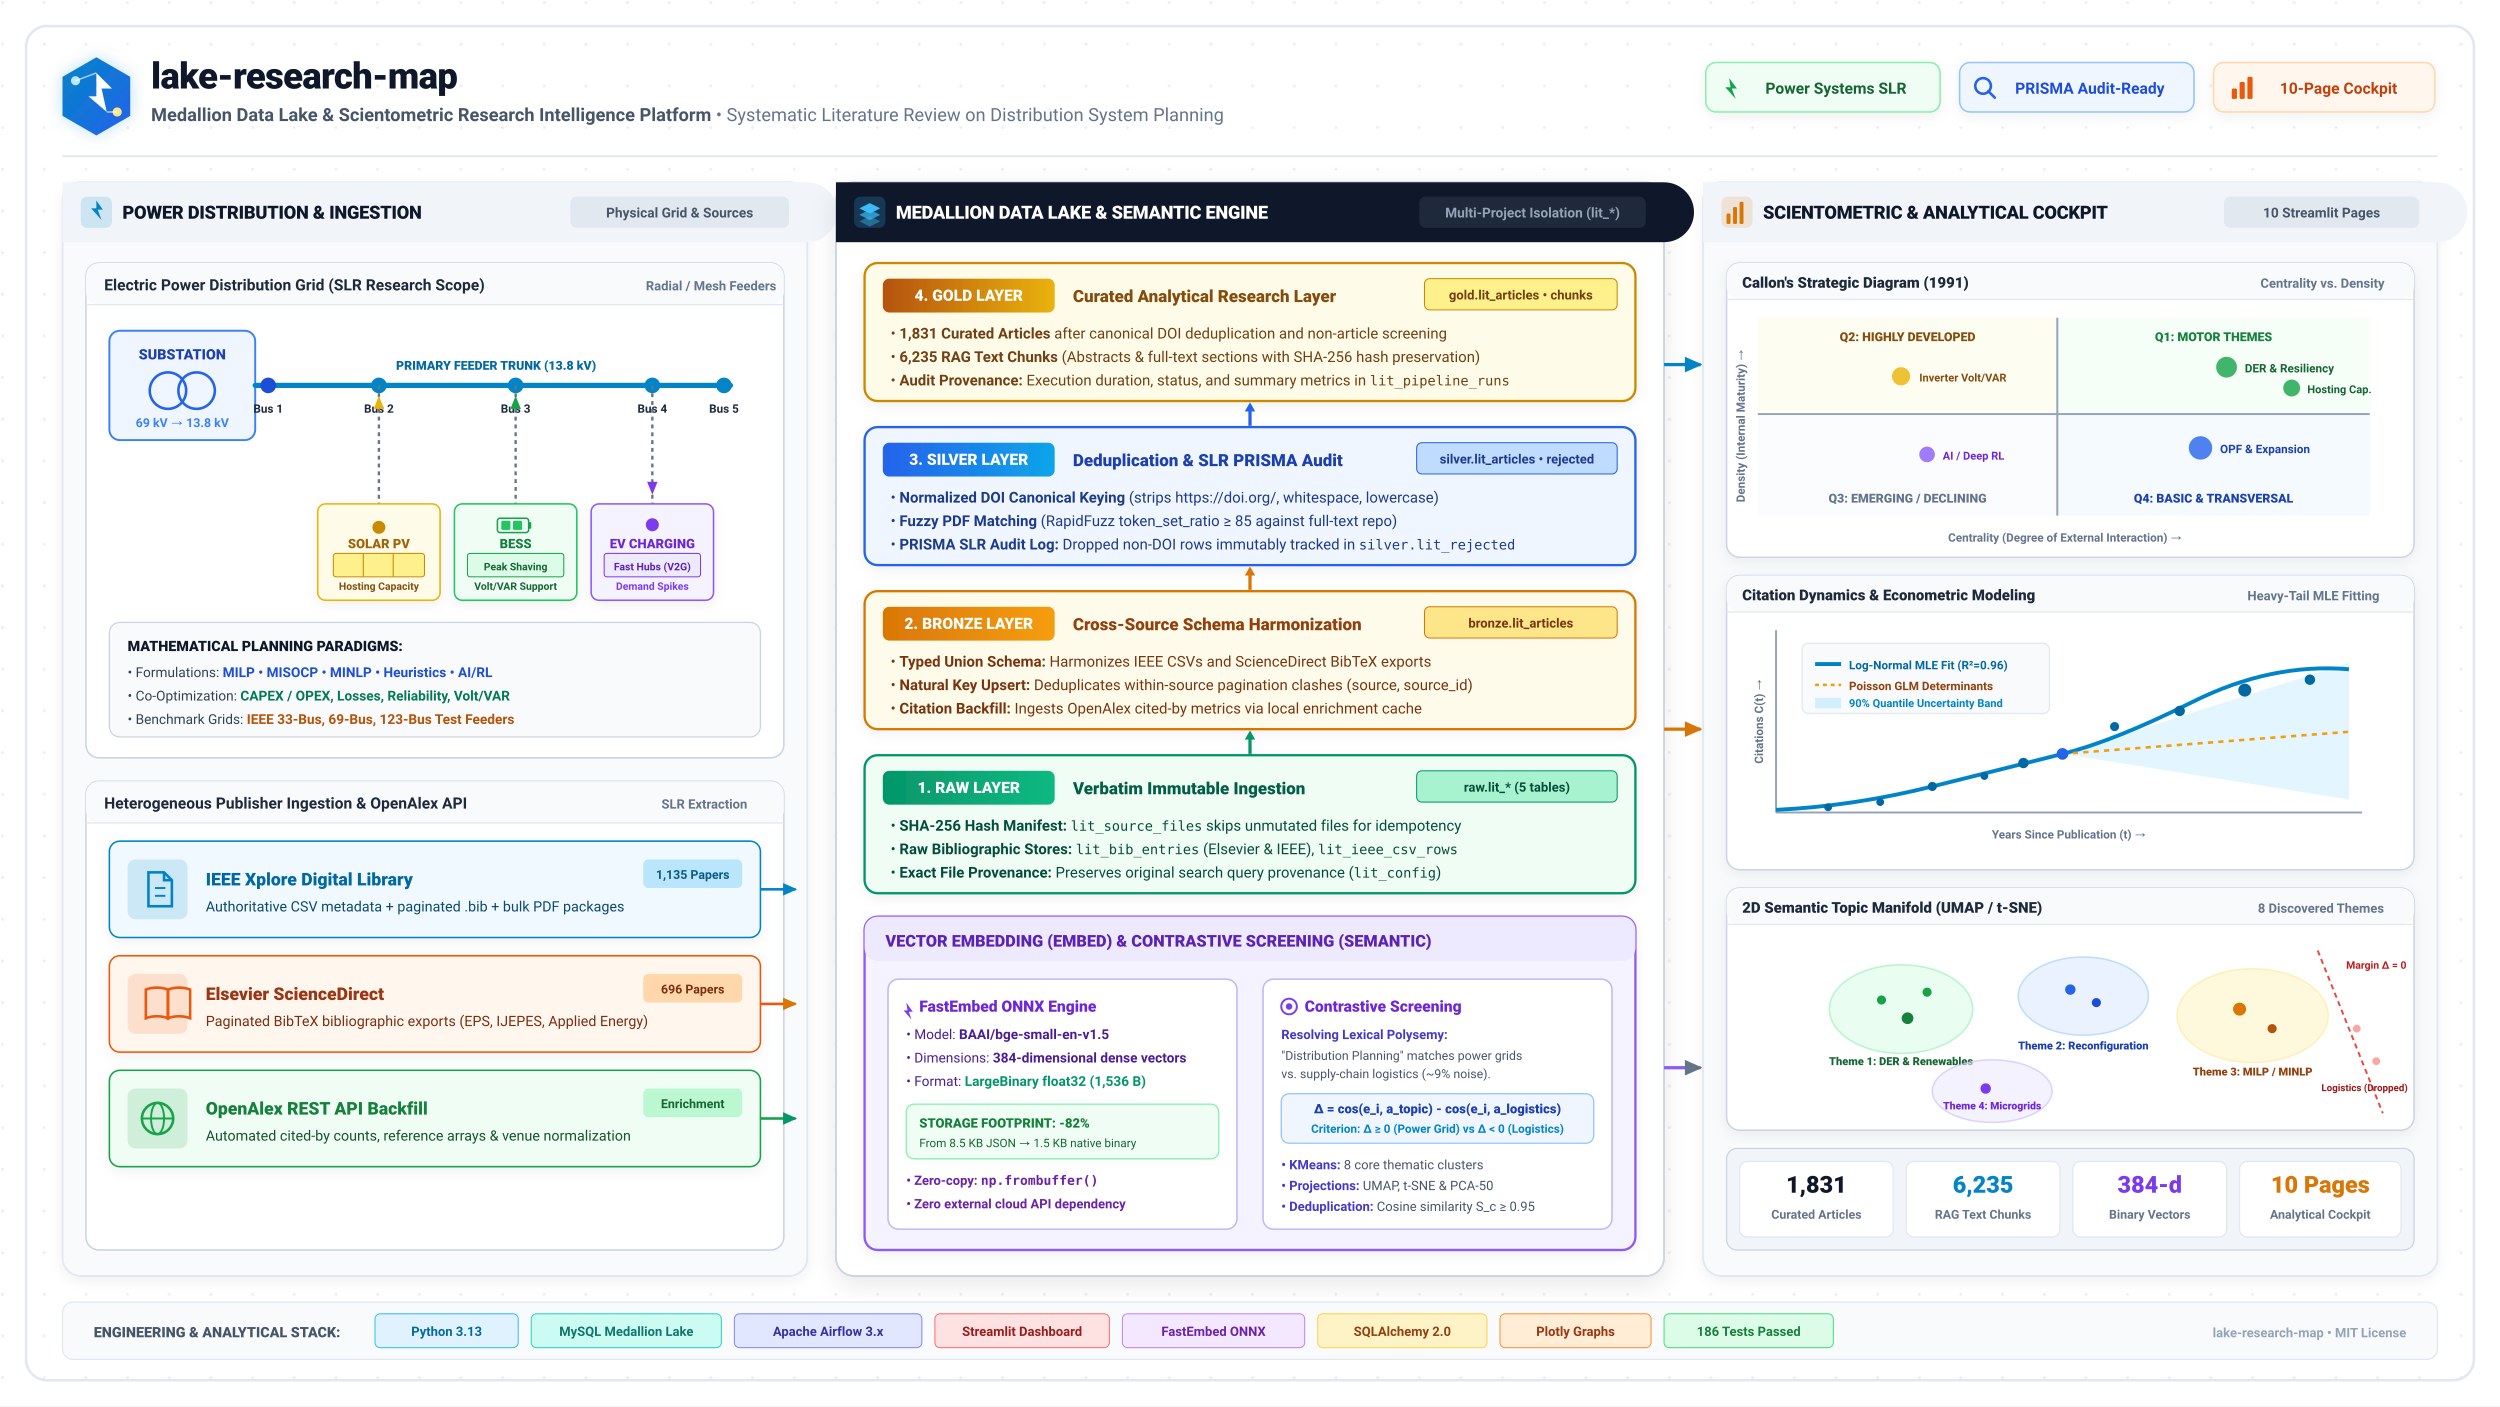
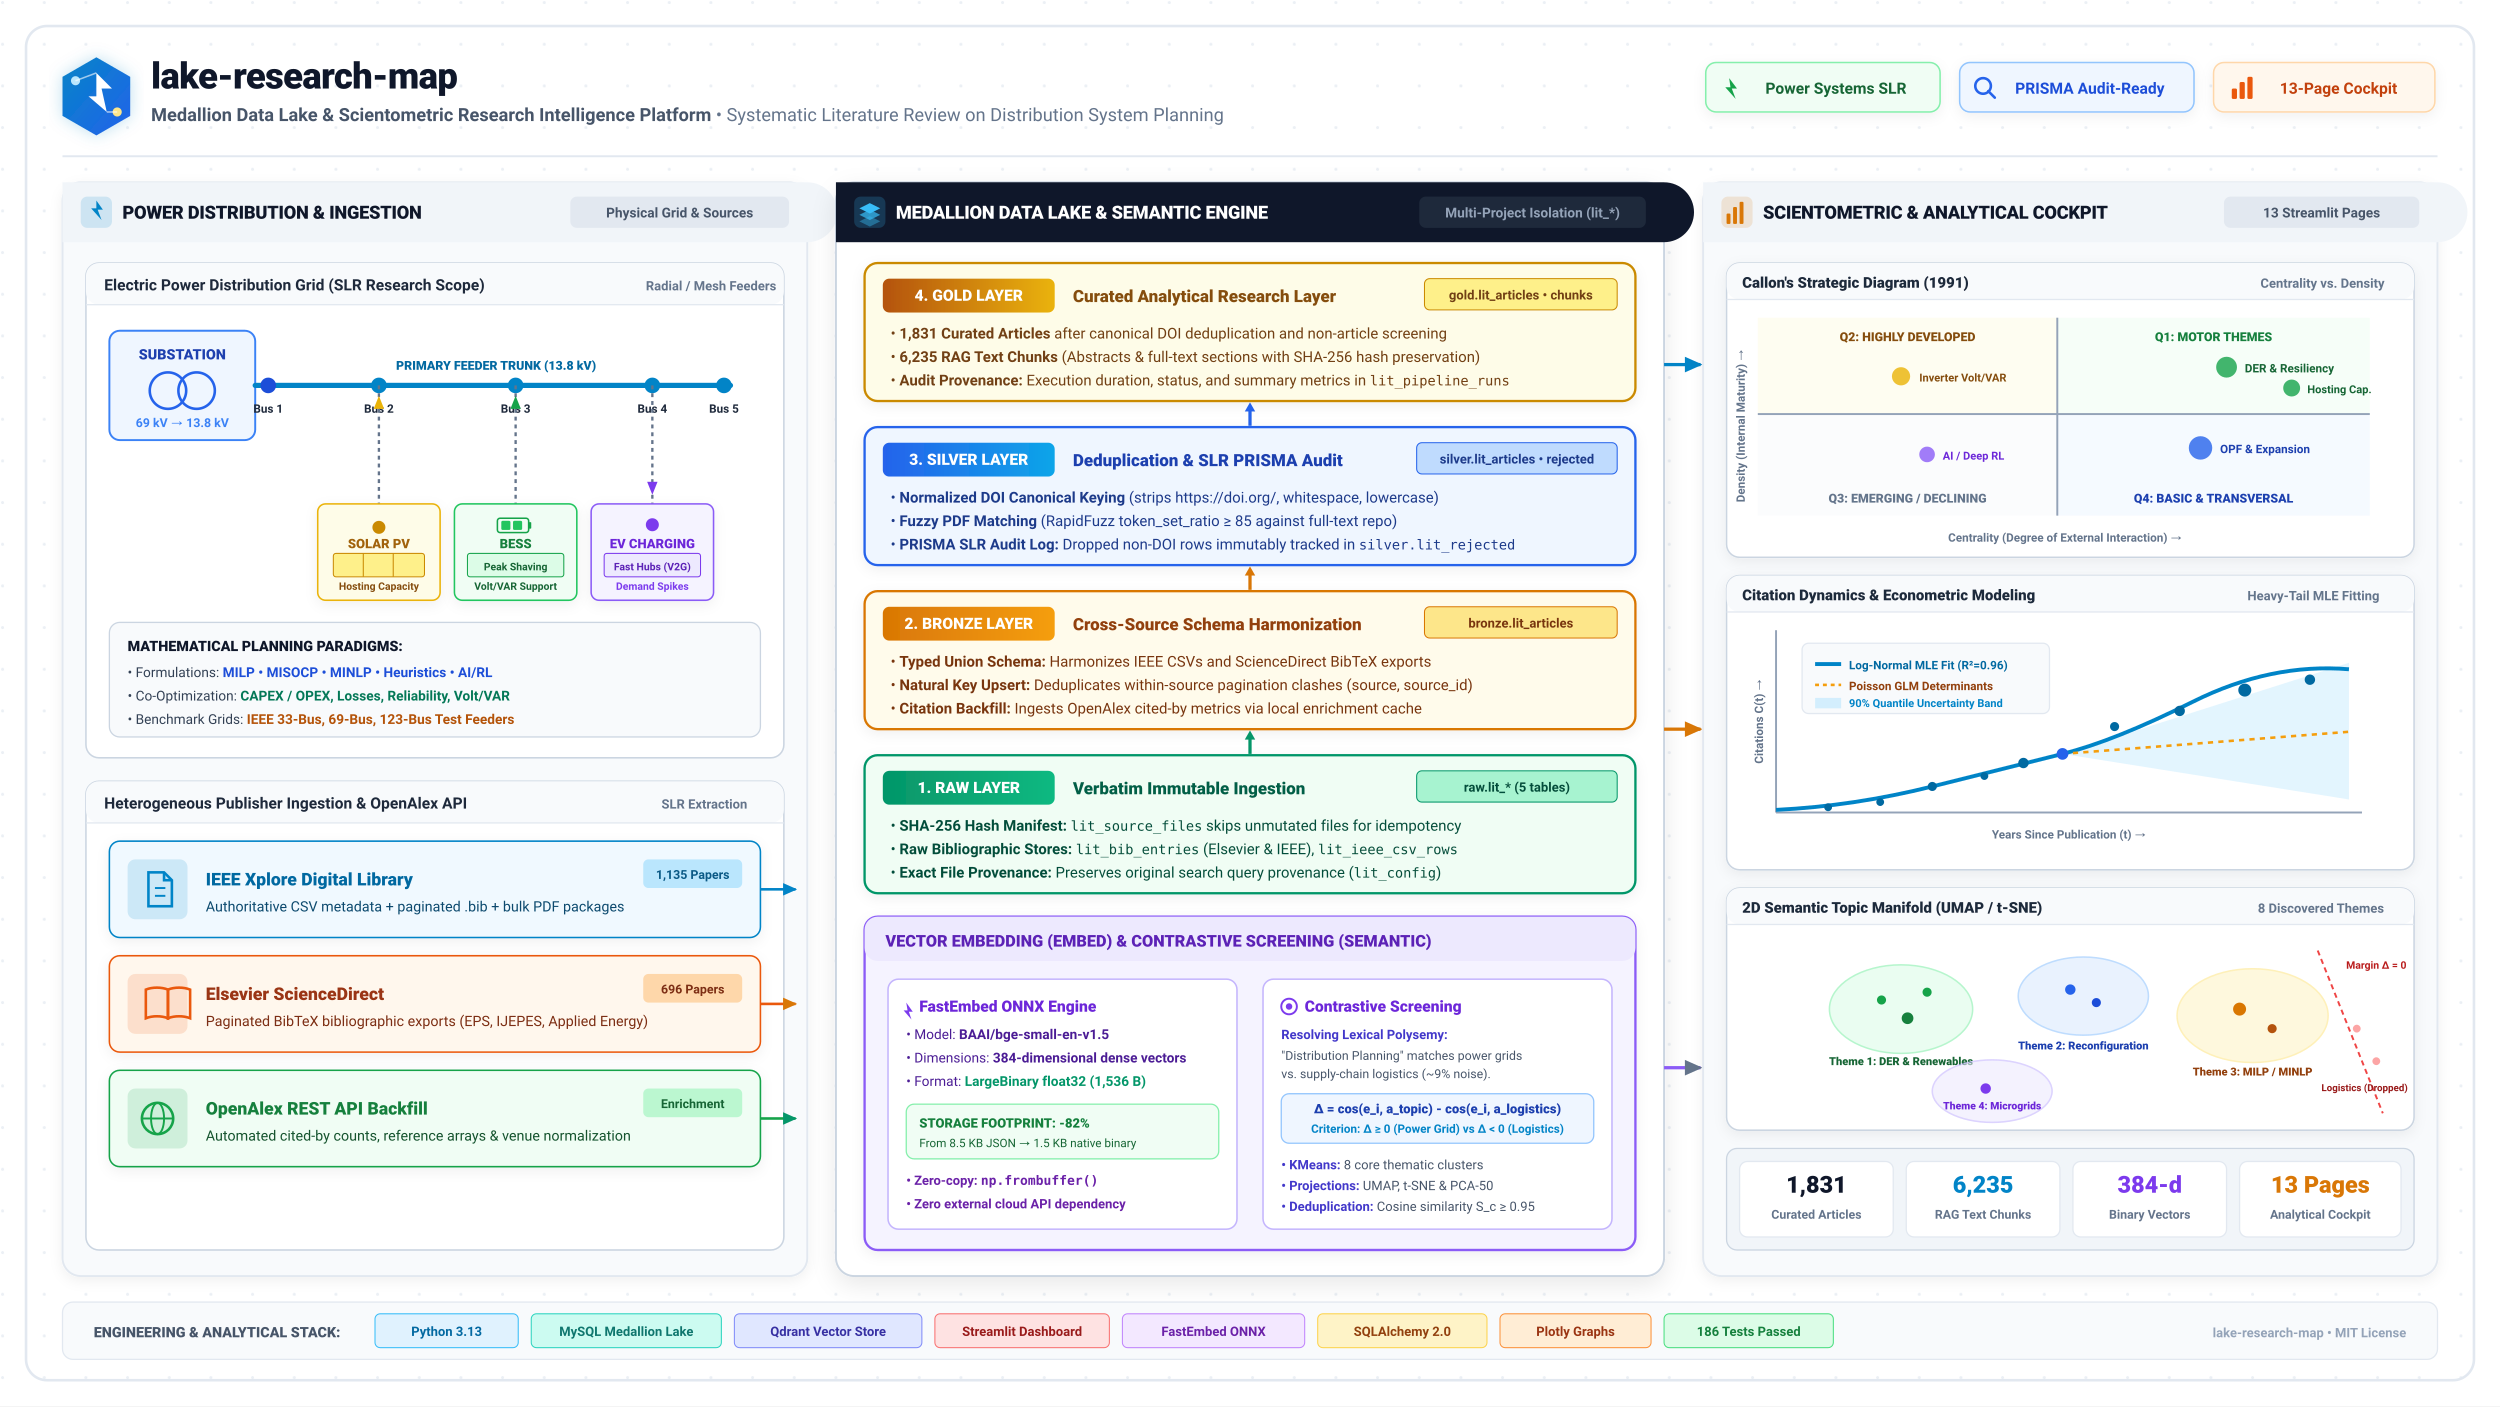
<svg xmlns="http://www.w3.org/2000/svg" viewBox="0 0 1920 1080" width="100%" height="100%" font-family="system-ui, -apple-system, 'Segoe UI', Roboto, Helvetica, Arial, sans-serif">
  <defs>
    <filter id="shadow-card" x="-4%" y="-5%" width="108%" height="114%" filterUnits="userSpaceOnUse">
      <feDropShadow dx="0" dy="3" stdDeviation="5" flood-color="#0f172a" flood-opacity="0.06" />
    </filter>
    <filter id="shadow-elevated" x="-6%" y="-8%" width="112%" height="120%" filterUnits="userSpaceOnUse">
      <feDropShadow dx="0" dy="6" stdDeviation="9" flood-color="#0f172a" flood-opacity="0.09" />
    </filter>
    <filter id="shadow-glow-blue" x="-20%" y="-20%" width="140%" height="140%">
      <feDropShadow dx="0" dy="0" stdDeviation="6" flood-color="#0284c7" flood-opacity="0.25" />
    </filter>
    <marker id="arr-slate" viewBox="0 0 10 10" refX="8" refY="5" markerWidth="6" markerHeight="6" orient="auto-start-reverse">
      <path d="M0,1 L9,5 L0,9 z" fill="#64748b" />
    </marker>
    <marker id="arr-blue" viewBox="0 0 10 10" refX="8" refY="5" markerWidth="6" markerHeight="6" orient="auto-start-reverse">
      <path d="M0,1 L9,5 L0,9 z" fill="#0284c7" />
    </marker>
    <marker id="arr-emerald" viewBox="0 0 10 10" refX="8" refY="5" markerWidth="6" markerHeight="6" orient="auto-start-reverse">
      <path d="M0,1 L9,5 L0,9 z" fill="#059669" />
    </marker>
    <marker id="arr-amber" viewBox="0 0 10 10" refX="8" refY="5" markerWidth="6" markerHeight="6" orient="auto-start-reverse">
      <path d="M0,1 L9,5 L0,9 z" fill="#d97706" />
    </marker>
    <pattern id="grid-dots" x="0" y="0" width="32" height="32" patternUnits="userSpaceOnUse">
      <circle cx="2" cy="2" r="1.2" fill="#e2e8f0" opacity="0.65" />
    </pattern>
    <linearGradient id="grad-logo" x1="0%" y1="0%" x2="100%" y2="100%">
      <stop offset="0%" stop-color="#0284c7" />
      <stop offset="100%" stop-color="#2563eb" />
    </linearGradient>
    <linearGradient id="grad-raw" x1="0%" y1="0%" x2="100%" y2="0%">
      <stop offset="0%" stop-color="#059669" />
      <stop offset="100%" stop-color="#10b981" />
    </linearGradient>
    <linearGradient id="grad-bronze" x1="0%" y1="0%" x2="100%" y2="0%">
      <stop offset="0%" stop-color="#d97706" />
      <stop offset="100%" stop-color="#f59e0b" />
    </linearGradient>
    <linearGradient id="grad-silver" x1="0%" y1="0%" x2="100%" y2="0%">
      <stop offset="0%" stop-color="#2563eb" />
      <stop offset="100%" stop-color="#0ea5e9" />
    </linearGradient>
    <linearGradient id="grad-gold" x1="0%" y1="0%" x2="100%" y2="0%">
      <stop offset="0%" stop-color="#b45309" />
      <stop offset="100%" stop-color="#eab308" />
    </linearGradient>
  </defs>
  <rect width="100%" height="100%" fill="#ffffff" />
  <rect width="100%" height="100%" fill="url(#grid-dots)" />
  <rect x="20" y="20" width="1880" height="1040" rx="16" fill="none" stroke="#e2e8f0" stroke-width="2" />
  <g id="header">
    <g transform="translate(48, 42)">
      <polygon points="26,2 52,17 52,47 26,62 0,47 0,17" fill="url(#grad-logo)" filter="url(#shadow-glow-blue)" />
      <path d="M26,14 L38,26 L30,26 L34,44 L20,32 L26,32 Z" fill="#ffffff" />
      <circle cx="10" cy="20" r="3.5" fill="#bae6fd" />
      <circle cx="42" cy="44" r="3.5" fill="#fde68a" />
      <line x1="10" y1="20" x2="26" y2="14" stroke="#ffffff" stroke-width="1.2" opacity="0.6" />
      <line x1="42" y1="44" x2="34" y2="44" stroke="#ffffff" stroke-width="1.2" opacity="0.6" />
    </g>
    <text x="116" y="68" font-size="28" font-weight="900" fill="#0f172a" letter-spacing="-0.5">lake-research-map</text>
    <text x="116" y="93" font-size="14" font-weight="600" fill="#475569">
      Medallion Data Lake &amp; Scientometric Research Intelligence Platform
      <tspan font-weight="400" fill="#64748b"> • Systematic Literature Review on Distribution System Planning</tspan>
    </text>
    <g transform="translate(1310, 48)">
      <g filter="url(#shadow-card)">
        <rect x="0" y="0" width="180" height="38" rx="8" fill="#f0fdf4" stroke="#86efac" stroke-width="1.2" />
        <path d="M18,12 L24,20 L20,20 L23,28 L15,19 L19,19 Z" fill="#16a34a" />
        <text x="100" y="24" text-anchor="middle" font-size="12" font-weight="700" fill="#166534">Power Systems SLR</text>
      </g>
      <g filter="url(#shadow-card)" transform="translate(195, 0)">
        <rect x="0" y="0" width="180" height="38" rx="8" fill="#eff6ff" stroke="#93c5fd" stroke-width="1.2" />
        <circle cx="18" cy="18" r="6" fill="none" stroke="#2563eb" stroke-width="2" />
        <line x1="22" y1="22" x2="27" y2="27" stroke="#2563eb" stroke-width="2" stroke-linecap="round" />
        <text x="100" y="24" text-anchor="middle" font-size="12" font-weight="700" fill="#1d4ed8">PRISMA Audit-Ready</text>
      </g>
      <g filter="url(#shadow-card)" transform="translate(390, 0)">
        <rect x="0" y="0" width="170" height="38" rx="8" fill="#fff7ed" stroke="#fed7aa" stroke-width="1.2" />
        <rect x="14" y="20" width="4" height="8" rx="1" fill="#ea580c" />
        <rect x="20" y="15" width="4" height="13" rx="1" fill="#ea580c" />
        <rect x="26" y="11" width="4" height="17" rx="1" fill="#ea580c" />
-         <text x="96" y="24" text-anchor="middle" font-size="12" font-weight="700" fill="#c2410c">10-Page Cockpit</text>
+         <text x="96" y="24" text-anchor="middle" font-size="12" font-weight="700" fill="#c2410c">13-Page Cockpit</text>
      </g>
    </g>
  </g>
  <line x1="48" y1="120" x2="1872" y2="120" stroke="#e2e8f0" stroke-width="1.5" />
  <g id="pillar-1" transform="translate(48, 140)">
    <rect x="0" y="0" width="572" height="840" rx="14" fill="#f8fafc" stroke="#e2e8f0" stroke-width="1.5" filter="url(#shadow-card)" />
    <path d="M0,0 L572,0 A14,14 0 0 1 572,46 L0,46 Z" fill="#f1f5f9" />
    <rect x="14" y="11" width="24" height="24" rx="5" fill="#0284c7" opacity="0.15" />
    <path d="M26,14 L31,21 L27,21 L30,29 L22,20 L26,20 Z" fill="#0284c7" />
    <text x="46" y="28" font-size="14" font-weight="800" fill="#0f172a" letter-spacing="-0.2">POWER DISTRIBUTION &amp; INGESTION</text>
    <rect x="390" y="11" width="168" height="24" rx="5" fill="#e2e8f0" />
    <text x="474" y="27" text-anchor="middle" font-size="10.5" font-weight="700" fill="#475569">Physical Grid &amp; Sources</text>
    <g transform="translate(18, 62)">
      <rect x="0" y="0" width="536" height="380" rx="10" fill="#ffffff" stroke="#cbd5e1" stroke-width="1.2" />
      <rect x="0" y="0" width="536" height="32" rx="10" fill="#f8fafc" />
      <path d="M0,32 L536,32" stroke="#e2e8f0" stroke-width="1" />
      <text x="14" y="21" font-size="12" font-weight="700" fill="#1e293b">Electric Power Distribution Grid (SLR Research Scope)</text>
      <text x="430" y="21" font-size="10" font-weight="600" fill="#64748b">Radial / Mesh Feeders</text>
      <g transform="translate(18, 52)">
        <rect x="0" y="0" width="112" height="84" rx="8" fill="#eff6ff" stroke="#3b82f6" stroke-width="1.5" />
        <text x="56" y="22" text-anchor="middle" font-size="11" font-weight="800" fill="#1e40af">SUBSTATION</text>
        <circle cx="45" cy="46" r="14" fill="none" stroke="#2563eb" stroke-width="2" />
        <circle cx="67" cy="46" r="14" fill="none" stroke="#2563eb" stroke-width="2" />
        <text x="56" y="74" text-anchor="middle" font-size="9.5" font-weight="600" fill="#3b82f6">69 kV → 13.8 kV</text>
      </g>
      <path d="M130,94 L495,94" stroke="#0284c7" stroke-width="4" stroke-linecap="round" />
      <text x="315" y="82" text-anchor="middle" font-size="9.5" font-weight="800" fill="#0369a1">PRIMARY FEEDER TRUNK (13.8 kV)</text>
      <circle cx="140" cy="94" r="6" fill="#1d4ed8" />
      <text x="140" y="115" text-anchor="middle" font-size="9" font-weight="700" fill="#1e293b">Bus 1</text>
      <circle cx="225" cy="94" r="6" fill="#0284c7" />
      <text x="225" y="115" text-anchor="middle" font-size="9" font-weight="700" fill="#1e293b">Bus 2</text>
      <line x1="225" y1="94" x2="225" y2="185" stroke="#64748b" stroke-width="1.8" stroke-dasharray="3 3" />
      <g transform="translate(178, 185)" filter="url(#shadow-card)">
        <rect x="0" y="0" width="94" height="74" rx="6" fill="#fefce8" stroke="#eab308" stroke-width="1.2" />
        <circle cx="47" cy="18" r="5" fill="#ca8a04" />
        <text x="47" y="34" text-anchor="middle" font-size="10" font-weight="800" fill="#a16207">SOLAR PV</text>
        <rect x="12" y="38" width="70" height="18" rx="2" fill="#fef08a" stroke="#ca8a04" stroke-width="0.8" />
        <line x1="35" y1="38" x2="35" y2="56" stroke="#ca8a04" stroke-width="0.8" />
        <line x1="58" y1="38" x2="58" y2="56" stroke="#ca8a04" stroke-width="0.8" />
        <text x="47" y="66" text-anchor="middle" font-size="8" font-weight="700" fill="#854d0e">Hosting Capacity</text>
      </g>
      <polygon points="225,102 221,112 229,112" fill="#eab308" />
      <circle cx="330" cy="94" r="6" fill="#0284c7" />
      <text x="330" y="115" text-anchor="middle" font-size="9" font-weight="700" fill="#1e293b">Bus 3</text>
      <line x1="330" y1="94" x2="330" y2="185" stroke="#64748b" stroke-width="1.8" stroke-dasharray="3 3" />
      <g transform="translate(283, 185)" filter="url(#shadow-card)">
        <rect x="0" y="0" width="94" height="74" rx="6" fill="#f0fdf4" stroke="#22c55e" stroke-width="1.2" />
        <rect x="33" y="11" width="24" height="11" rx="2" fill="none" stroke="#16a34a" stroke-width="1.2" />
        <rect x="57" y="14" width="2" height="5" rx="0.5" fill="#16a34a" />
        <rect x="36" y="13" width="7" height="7" rx="1" fill="#22c55e" />
        <rect x="45" y="13" width="7" height="7" rx="1" fill="#22c55e" />
        <text x="47" y="34" text-anchor="middle" font-size="10" font-weight="800" fill="#15803d">BESS</text>
        <rect x="10" y="38" width="74" height="18" rx="2" fill="#dcfce7" stroke="#16a34a" stroke-width="0.8" />
        <text x="47" y="51" text-anchor="middle" font-size="8" font-weight="700" fill="#166534">Peak Shaving</text>
        <text x="47" y="66" text-anchor="middle" font-size="8" font-weight="700" fill="#166534">Volt/VAR Support</text>
      </g>
      <polygon points="330,102 326,112 334,112" fill="#16a34a" />
      <circle cx="435" cy="94" r="6" fill="#0284c7" />
      <text x="435" y="115" text-anchor="middle" font-size="9" font-weight="700" fill="#1e293b">Bus 4</text>
      <line x1="435" y1="94" x2="435" y2="185" stroke="#64748b" stroke-width="1.8" stroke-dasharray="3 3" />
      <g transform="translate(388, 185)" filter="url(#shadow-card)">
        <rect x="0" y="0" width="94" height="74" rx="6" fill="#f5f3ff" stroke="#8b5cf6" stroke-width="1.2" />
        <circle cx="47" cy="16" r="5" fill="#7c3aed" />
        <text x="47" y="34" text-anchor="middle" font-size="10" font-weight="800" fill="#6d28d9">EV CHARGING</text>
        <rect x="10" y="38" width="74" height="18" rx="2" fill="#ede9fe" stroke="#7c3aed" stroke-width="0.8" />
        <text x="47" y="51" text-anchor="middle" font-size="8" font-weight="700" fill="#5b21b6">Fast Hubs (V2G)</text>
        <text x="47" y="66" text-anchor="middle" font-size="8" font-weight="700" fill="#7c3aed">Demand Spikes</text>
      </g>
      <polygon points="435,178 431,168 439,168" fill="#7c3aed" />
      <circle cx="490" cy="94" r="6" fill="#0284c7" />
      <text x="490" y="115" text-anchor="middle" font-size="9" font-weight="700" fill="#1e293b">Bus 5</text>
      <g transform="translate(18, 276)">
        <rect x="0" y="0" width="500" height="88" rx="8" fill="#f8fafc" stroke="#cbd5e1" stroke-width="1" />
        <text x="14" y="22" font-size="11" font-weight="800" fill="#0f172a">MATHEMATICAL PLANNING PARADIGMS:</text>
        <text x="14" y="42" font-size="10.5" fill="#334155">• Formulations: <tspan font-weight="700" fill="#1d4ed8">MILP • MISOCP • MINLP • Heuristics • AI/RL</tspan>
        </text>
        <text x="14" y="60" font-size="10.5" fill="#334155">• Co-Optimization: <tspan font-weight="700" fill="#047857">CAPEX / OPEX, Losses, Reliability, Volt/VAR</tspan>
        </text>
        <text x="14" y="78" font-size="10.5" fill="#334155">• Benchmark Grids: <tspan font-weight="700" fill="#b45309">IEEE 33-Bus, 69-Bus, 123-Bus Test Feeders</tspan>
        </text>
      </g>
    </g>
    <g transform="translate(18, 460)">
      <rect x="0" y="0" width="536" height="360" rx="10" fill="#ffffff" stroke="#cbd5e1" stroke-width="1.2" />
      <rect x="0" y="0" width="536" height="32" rx="10" fill="#f8fafc" />
      <path d="M0,32 L536,32" stroke="#e2e8f0" stroke-width="1" />
      <text x="14" y="21" font-size="12" font-weight="700" fill="#1e293b">Heterogeneous Publisher Ingestion &amp; OpenAlex API</text>
      <text x="442" y="21" font-size="10" font-weight="600" fill="#64748b">SLR Extraction</text>
      <g transform="translate(18, 46)" filter="url(#shadow-card)">
        <rect x="0" y="0" width="500" height="74" rx="8" fill="#f0f9ff" stroke="#0284c7" stroke-width="1.2" />
        <rect x="14" y="14" width="46" height="46" rx="6" fill="#0284c7" opacity="0.15" />
        <path d="M30,24 L42,24 L48,30 L48,50 L30,50 Z" fill="none" stroke="#0284c7" stroke-width="2" />
        <polyline points="42,24 42,30 48,30" fill="none" stroke="#0284c7" stroke-width="2" />
        <line x1="35" y1="36" x2="43" y2="36" stroke="#0284c7" stroke-width="1.5" />
        <line x1="35" y1="42" x2="43" y2="42" stroke="#0284c7" stroke-width="1.5" />
        <text x="74" y="34" font-size="13.5" font-weight="800" fill="#0369a1">IEEE Xplore Digital Library</text>
        <text x="74" y="54" font-size="11" fill="#0c4a6e">Authoritative CSV metadata + paginated .bib + bulk PDF packages</text>
        <rect x="410" y="14" width="76" height="22" rx="4" fill="#bae6fd" />
        <text x="448" y="29" text-anchor="middle" font-size="9.5" font-weight="700" fill="#075985">1,135 Papers</text>
      </g>
      <g transform="translate(18, 134)" filter="url(#shadow-card)">
        <rect x="0" y="0" width="500" height="74" rx="8" fill="#fff7ed" stroke="#ea580c" stroke-width="1.2" />
        <rect x="14" y="14" width="46" height="46" rx="6" fill="#ea580c" opacity="0.15" />
        <path d="M28,26 C33,24 40,24 45,26 L45,48 C40,46 33,46 28,48 Z" fill="none" stroke="#ea580c" stroke-width="2" />
        <path d="M45,26 C50,24 57,24 62,26 L62,48 C57,46 50,46 45,48 Z" fill="none" stroke="#ea580c" stroke-width="2" />
        <text x="74" y="34" font-size="13.5" font-weight="800" fill="#9a3412">Elsevier ScienceDirect</text>
        <text x="74" y="54" font-size="11" fill="#7c2d12">Paginated BibTeX bibliographic exports (EPS, IJEPES, Applied Energy)</text>
        <rect x="410" y="14" width="76" height="22" rx="4" fill="#fed7aa" />
        <text x="448" y="29" text-anchor="middle" font-size="9.5" font-weight="700" fill="#7c2d12">696 Papers</text>
      </g>
      <g transform="translate(18, 222)" filter="url(#shadow-card)">
        <rect x="0" y="0" width="500" height="74" rx="8" fill="#f0fdf4" stroke="#16a34a" stroke-width="1.2" />
        <rect x="14" y="14" width="46" height="46" rx="6" fill="#16a34a" opacity="0.15" />
        <circle cx="37" cy="37" r="12" fill="none" stroke="#16a34a" stroke-width="2" />
        <ellipse cx="37" cy="37" rx="5" ry="12" fill="none" stroke="#16a34a" stroke-width="1.5" />
        <line x1="25" y1="37" x2="49" y2="37" stroke="#16a34a" stroke-width="1.5" />
        <text x="74" y="34" font-size="13.5" font-weight="800" fill="#15803d">OpenAlex REST API Backfill</text>
        <text x="74" y="54" font-size="11" fill="#14532d">Automated cited-by counts, reference arrays &amp; venue normalization</text>
        <rect x="410" y="14" width="76" height="22" rx="4" fill="#bbf7d0" />
        <text x="448" y="29" text-anchor="middle" font-size="9.5" font-weight="700" fill="#166534">Enrichment</text>
      </g>
      <path d="M518,83 L545,83" stroke="#0284c7" stroke-width="2" marker-end="url(#arr-blue)" />
      <path d="M518,171 L545,171" stroke="#ea580c" stroke-width="2" marker-end="url(#arr-amber)" />
      <path d="M518,259 L545,259" stroke="#16a34a" stroke-width="2" marker-end="url(#arr-emerald)" />
    </g>
  </g>
  <g id="pillar-2" transform="translate(642, 140)">
    <rect x="0" y="0" width="636" height="840" rx="14" fill="#ffffff" stroke="#cbd5e1" stroke-width="1.5" filter="url(#shadow-elevated)" />
    <path d="M0,0 L636,0 A14,14 0 0 1 636,46 L0,46 Z" fill="#0f172a" />
    <rect x="14" y="11" width="24" height="24" rx="5" fill="#38bdf8" opacity="0.2" />
    <polygon points="26,16 34,20 26,24 18,20" fill="#38bdf8" />
    <polygon points="26,21 34,25 26,29 18,25" fill="#38bdf8" opacity="0.7" />
    <polygon points="26,26 34,30 26,34 18,30" fill="#38bdf8" opacity="0.4" />
    <text x="46" y="28" font-size="14" font-weight="800" fill="#ffffff" letter-spacing="-0.2">MEDALLION DATA LAKE &amp; SEMANTIC ENGINE</text>
    <rect x="448" y="11" width="174" height="24" rx="5" fill="#1e293b" />
    <text x="535" y="27" text-anchor="middle" font-size="10.5" font-weight="700" fill="#94a3b8">Multi-Project Isolation (lit_*)</text>
    <g transform="translate(22, 62)">
      <g transform="translate(0, 0)" filter="url(#shadow-card)">
        <rect x="0" y="0" width="592" height="106" rx="10" fill="#fefce8" stroke="#ca8a04" stroke-width="1.8" />
        <rect x="14" y="12" width="132" height="26" rx="5" fill="url(#grad-gold)" />
        <text x="80" y="29" text-anchor="middle" font-size="12" font-weight="900" fill="#ffffff">4. GOLD LAYER</text>
        <text x="160" y="30" font-size="13" font-weight="800" fill="#854d0e">Curated Analytical Research Layer</text>
        <rect x="430" y="12" width="148" height="24" rx="4" fill="#fef08a" stroke="#ca8a04" stroke-width="0.8" />
        <text x="504" y="28" text-anchor="middle" font-size="10" font-weight="700" fill="#713f12">gold.lit_articles • chunks</text>
        <text x="20" y="58" font-size="11.5" fill="#713f12">• <tspan font-weight="700">1,831 Curated Articles</tspan> after canonical DOI deduplication and non-article screening</text>
        <text x="20" y="76" font-size="11.5" fill="#713f12">• <tspan font-weight="700">6,235 RAG Text Chunks</tspan> (Abstracts &amp; full-text sections with SHA-256 hash preservation)</text>
        <text x="20" y="94" font-size="11.5" fill="#713f12">• <tspan font-weight="700">Audit Provenance:</tspan> Execution duration, status, and summary metrics in <tspan font-family="monospace" font-size="10.5">lit_pipeline_runs</tspan>
        </text>
      </g>
      <g transform="translate(296, 107)">
        <line x1="0" y1="18" x2="0" y2="5" stroke="#2563eb" stroke-width="2.5" />
        <polygon points="0,0 -4,7 4,7" fill="#2563eb" />
      </g>
      <g transform="translate(0, 126)" filter="url(#shadow-card)">
        <rect x="0" y="0" width="592" height="106" rx="10" fill="#eff6ff" stroke="#2563eb" stroke-width="1.8" />
        <rect x="14" y="12" width="132" height="26" rx="5" fill="url(#grad-silver)" />
        <text x="80" y="29" text-anchor="middle" font-size="12" font-weight="900" fill="#ffffff">3. SILVER LAYER</text>
        <text x="160" y="30" font-size="13" font-weight="800" fill="#1e40af">Deduplication &amp; SLR PRISMA Audit</text>
        <rect x="424" y="12" width="154" height="24" rx="4" fill="#bfdbfe" stroke="#2563eb" stroke-width="0.8" />
        <text x="501" y="28" text-anchor="middle" font-size="10" font-weight="700" fill="#1e3a8a">silver.lit_articles • rejected</text>
        <text x="20" y="58" font-size="11.5" fill="#1e3a8a">• <tspan font-weight="700">Normalized DOI Canonical Keying</tspan> (strips https://doi.org/, whitespace, lowercase)</text>
        <text x="20" y="76" font-size="11.5" fill="#1e3a8a">• <tspan font-weight="700">Fuzzy PDF Matching</tspan> (RapidFuzz token_set_ratio ≥ 85 against full-text repo)</text>
        <text x="20" y="94" font-size="11.5" fill="#1e3a8a">• <tspan font-weight="700">PRISMA SLR Audit Log:</tspan> Dropped non-DOI rows immutably tracked in <tspan font-family="monospace" font-size="10.5">silver.lit_rejected</tspan>
        </text>
      </g>
      <g transform="translate(296, 233)">
        <line x1="0" y1="18" x2="0" y2="5" stroke="#d97706" stroke-width="2.5" />
        <polygon points="0,0 -4,7 4,7" fill="#d97706" />
      </g>
      <g transform="translate(0, 252)" filter="url(#shadow-card)">
        <rect x="0" y="0" width="592" height="106" rx="10" fill="#fffbeb" stroke="#d97706" stroke-width="1.8" />
        <rect x="14" y="12" width="132" height="26" rx="5" fill="url(#grad-bronze)" />
        <text x="80" y="29" text-anchor="middle" font-size="12" font-weight="900" fill="#ffffff">2. BRONZE LAYER</text>
        <text x="160" y="30" font-size="13" font-weight="800" fill="#92400e">Cross-Source Schema Harmonization</text>
        <rect x="430" y="12" width="148" height="24" rx="4" fill="#fde68a" stroke="#d97706" stroke-width="0.8" />
        <text x="504" y="28" text-anchor="middle" font-size="10" font-weight="700" fill="#78350f">bronze.lit_articles</text>
        <text x="20" y="58" font-size="11.5" fill="#78350f">• <tspan font-weight="700">Typed Union Schema:</tspan> Harmonizes IEEE CSVs and ScienceDirect BibTeX exports</text>
        <text x="20" y="76" font-size="11.5" fill="#78350f">• <tspan font-weight="700">Natural Key Upsert:</tspan> Deduplicates within-source pagination clashes (source, source_id)</text>
        <text x="20" y="94" font-size="11.5" fill="#78350f">• <tspan font-weight="700">Citation Backfill:</tspan> Ingests OpenAlex cited-by metrics via local enrichment cache</text>
      </g>
      <g transform="translate(296, 359)">
        <line x1="0" y1="18" x2="0" y2="5" stroke="#059669" stroke-width="2.5" />
        <polygon points="0,0 -4,7 4,7" fill="#059669" />
      </g>
      <g transform="translate(0, 378)" filter="url(#shadow-card)">
        <rect x="0" y="0" width="592" height="106" rx="10" fill="#f0fdf4" stroke="#059669" stroke-width="1.8" />
        <rect x="14" y="12" width="132" height="26" rx="5" fill="url(#grad-raw)" />
        <text x="80" y="29" text-anchor="middle" font-size="12" font-weight="900" fill="#ffffff">1. RAW LAYER</text>
        <text x="160" y="30" font-size="13" font-weight="800" fill="#065f46">Verbatim Immutable Ingestion</text>
        <rect x="424" y="12" width="154" height="24" rx="4" fill="#a7f3d0" stroke="#059669" stroke-width="0.8" />
        <text x="501" y="28" text-anchor="middle" font-size="10" font-weight="700" fill="#064e3b">raw.lit_* (5 tables)</text>
        <text x="20" y="58" font-size="11.5" fill="#064e3b">• <tspan font-weight="700">SHA-256 Hash Manifest:</tspan>
          <tspan font-family="monospace" font-size="10.5">lit_source_files</tspan> skips unmutated files for idempotency</text>
        <text x="20" y="76" font-size="11.5" fill="#064e3b">• <tspan font-weight="700">Raw Bibliographic Stores:</tspan>
          <tspan font-family="monospace" font-size="10.5">lit_bib_entries</tspan> (Elsevier &amp; IEEE), <tspan font-family="monospace" font-size="10.5">lit_ieee_csv_rows</tspan>
        </text>
        <text x="20" y="94" font-size="11.5" fill="#064e3b">• <tspan font-weight="700">Exact File Provenance:</tspan> Preserves original search query provenance (<tspan font-family="monospace" font-size="10.5">lit_config</tspan>)</text>
      </g>
    </g>
    <g transform="translate(22, 564)" filter="url(#shadow-card)">
      <rect x="0" y="0" width="592" height="256" rx="10" fill="#f5f3ff" stroke="#8b5cf6" stroke-width="1.8" />
      <rect x="0" y="0" width="592" height="34" rx="10" fill="#ede9fe" />
      <text x="16" y="23" font-size="12.5" font-weight="800" fill="#5b21b6">VECTOR EMBEDDING (EMBED) &amp; CONTRASTIVE SCREENING (SEMANTIC)</text>
      <g transform="translate(18, 48)">
        <rect x="0" y="0" width="268" height="192" rx="8" fill="#ffffff" stroke="#c4b5fd" stroke-width="1.2" />
        <path d="M14,18 L19,25 L16,25 L18,31 L12,24 L15,24 Z" fill="#7c3aed" />
        <text x="24" y="25" font-size="12" font-weight="800" fill="#6d28d9">FastEmbed ONNX Engine</text>
        <text x="14" y="46" font-size="10.5" fill="#4c1d95">• Model: <tspan font-weight="700">BAAI/bge-small-en-v1.5</tspan>
        </text>
        <text x="14" y="64" font-size="10.5" fill="#4c1d95">• Dimensions: <tspan font-weight="700">384-dimensional dense vectors</tspan>
        </text>
        <text x="14" y="82" font-size="10.5" fill="#4c1d95">• Format: <tspan font-weight="700" fill="#059669">LargeBinary float32 (1,536 B)</tspan>
        </text>
        <rect x="14" y="96" width="240" height="42" rx="6" fill="#f0fdf4" stroke="#86efac" stroke-width="1" />
        <text x="24" y="114" font-size="10" font-weight="800" fill="#15803d">STORAGE FOOTPRINT: -82%</text>
        <text x="24" y="129" font-size="9" fill="#166534">From 8.5 KB JSON → 1.5 KB native binary</text>
        <text x="14" y="158" font-size="10" font-weight="600" fill="#6b21a8">• Zero-copy: <tspan font-family="monospace">np.frombuffer()</tspan>
        </text>
        <text x="14" y="176" font-size="10" font-weight="600" fill="#6b21a8">• Zero external cloud API dependency</text>
      </g>
      <g transform="translate(306, 48)">
        <rect x="0" y="0" width="268" height="192" rx="8" fill="#ffffff" stroke="#c4b5fd" stroke-width="1.2" />
        <circle cx="20" cy="21" r="6" fill="none" stroke="#7c3aed" stroke-width="1.5" />
        <circle cx="20" cy="21" r="2.5" fill="#7c3aed" />
        <text x="32" y="25" font-size="12" font-weight="800" fill="#6d28d9">Contrastive Screening</text>
        <text x="14" y="46" font-size="10" font-weight="700" fill="#4338ca">Resolving Lexical Polysemy:</text>
        <text x="14" y="62" font-size="9.5" fill="#475569">"Distribution Planning" matches power grids</text>
        <text x="14" y="76" font-size="9.5" fill="#475569">vs. supply-chain logistics (~9% noise).</text>
        <rect x="14" y="88" width="240" height="38" rx="6" fill="#eff6ff" stroke="#93c5fd" stroke-width="1" />
        <text x="134" y="103" text-anchor="middle" font-size="10" font-weight="800" fill="#1e40af">
          Δ = cos(e_i, a_topic) - cos(e_i, a_logistics)
        </text>
        <text x="134" y="118" text-anchor="middle" font-size="9" font-weight="700" fill="#0284c7">
          Criterion: Δ ≥ 0 (Power Grid) vs Δ &lt; 0 (Logistics)
        </text>
        <text x="14" y="146" font-size="10" font-weight="700" fill="#4338ca">• KMeans: <tspan font-weight="400" fill="#475569">8 core thematic clusters</tspan>
        </text>
        <text x="14" y="162" font-size="10" font-weight="700" fill="#4338ca">• Projections: <tspan font-weight="400" fill="#475569">UMAP, t-SNE &amp; PCA-50</tspan>
        </text>
        <text x="14" y="178" font-size="10" font-weight="700" fill="#4338ca">• Deduplication: <tspan font-weight="400" fill="#475569">Cosine similarity S_c ≥ 0.95</tspan>
        </text>
      </g>
    </g>
  </g>
  <path d="M1278,280 L1306,280" stroke="#0284c7" stroke-width="2.5" marker-end="url(#arr-blue)" />
  <path d="M1278,560 L1306,560" stroke="#d97706" stroke-width="2.5" marker-end="url(#arr-amber)" />
  <path d="M1278,820 L1306,820" stroke="#8b5cf6" stroke-width="2.5" marker-end="url(#arr-slate)" />
  <g id="pillar-3" transform="translate(1308, 140)">
    <rect x="0" y="0" width="564" height="840" rx="14" fill="#f8fafc" stroke="#e2e8f0" stroke-width="1.5" filter="url(#shadow-card)" />
    <path d="M0,0 L564,0 A14,14 0 0 1 564,46 L0,46 Z" fill="#f1f5f9" />
    <rect x="14" y="11" width="24" height="24" rx="5" fill="#d97706" opacity="0.15" />
    <rect x="18" y="24" width="3" height="8" rx="0.8" fill="#d97706" />
    <rect x="23" y="19" width="3" height="13" rx="0.8" fill="#d97706" />
    <rect x="28" y="15" width="3" height="17" rx="0.8" fill="#d97706" />
    <text x="46" y="28" font-size="14" font-weight="800" fill="#0f172a" letter-spacing="-0.2">SCIENTOMETRIC &amp; ANALYTICAL COCKPIT</text>
    <rect x="400" y="11" width="150" height="24" rx="5" fill="#e2e8f0" />
-     <text x="475" y="27" text-anchor="middle" font-size="10.5" font-weight="700" fill="#475569">10 Streamlit Pages</text>
+     <text x="475" y="27" text-anchor="middle" font-size="10.5" font-weight="700" fill="#475569">13 Streamlit Pages</text>
    <g transform="translate(18, 62)" filter="url(#shadow-card)">
      <rect x="0" y="0" width="528" height="226" rx="10" fill="#ffffff" stroke="#cbd5e1" stroke-width="1.2" />
      <rect x="0" y="0" width="528" height="28" rx="10" fill="#f8fafc" />
      <path d="M0,28 L528,28" stroke="#e2e8f0" stroke-width="1" />
      <text x="12" y="19" font-size="11.5" font-weight="800" fill="#1e293b">Callon's Strategic Diagram (1991)</text>
      <text x="410" y="19" font-size="10" font-weight="600" fill="#64748b">Centrality vs. Density</text>
      <g transform="translate(24, 42)">
        <rect x="0" y="0" width="230" height="74" fill="#fefce8" opacity="0.6" />
        <rect x="230" y="0" width="240" height="74" fill="#f0fdf4" opacity="0.6" />
        <rect x="0" y="74" width="230" height="78" fill="#f8fafc" opacity="0.6" />
        <rect x="230" y="74" width="240" height="78" fill="#eff6ff" opacity="0.6" />
        <line x1="0" y1="74" x2="470" y2="74" stroke="#94a3b8" stroke-width="1.5" />
        <line x1="230" y1="0" x2="230" y2="152" stroke="#94a3b8" stroke-width="1.5" />
        <text x="350" y="18" text-anchor="middle" font-size="9.5" font-weight="800" fill="#15803d">Q1: MOTOR THEMES</text>
        <text x="115" y="18" text-anchor="middle" font-size="9.5" font-weight="800" fill="#854d0e">Q2: HIGHLY DEVELOPED</text>
        <text x="115" y="142" text-anchor="middle" font-size="9.5" font-weight="800" fill="#64748b">Q3: EMERGING / DECLINING</text>
        <text x="350" y="142" text-anchor="middle" font-size="9.5" font-weight="800" fill="#1e40af">Q4: BASIC &amp; TRANSVERSAL</text>
        <circle cx="360" cy="38" r="8" fill="#16a34a" opacity="0.8" />
        <text x="374" y="42" font-size="9" font-weight="700" fill="#166534">DER &amp; Resiliency</text>
        <circle cx="410" cy="54" r="6.5" fill="#16a34a" opacity="0.8" />
        <text x="422" y="58" font-size="8.5" font-weight="700" fill="#166534">Hosting Cap.</text>
        <circle cx="110" cy="45" r="7" fill="#eab308" opacity="0.8" />
        <text x="124" y="49" font-size="8.5" font-weight="700" fill="#854d0e">Inverter Volt/VAR</text>
        <circle cx="130" cy="105" r="6" fill="#8b5cf6" opacity="0.8" />
        <text x="142" y="109" font-size="8.5" font-weight="700" fill="#6d28d9">AI / Deep RL</text>
        <circle cx="340" cy="100" r="9" fill="#2563eb" opacity="0.8" />
        <text x="355" y="104" font-size="9" font-weight="700" fill="#1e40af">OPF &amp; Expansion</text>
      </g>
      <text x="260" y="214" text-anchor="middle" font-size="9" font-weight="700" fill="#64748b">Centrality (Degree of External Interaction) →</text>
      <text x="14" y="125" transform="rotate(-90 14 125)" text-anchor="middle" font-size="9" font-weight="700" fill="#64748b">Density (Internal Maturity) →</text>
    </g>
    <g transform="translate(18, 302)" filter="url(#shadow-card)">
      <rect x="0" y="0" width="528" height="226" rx="10" fill="#ffffff" stroke="#cbd5e1" stroke-width="1.2" />
      <rect x="0" y="0" width="528" height="28" rx="10" fill="#f8fafc" />
      <path d="M0,28 L528,28" stroke="#e2e8f0" stroke-width="1" />
      <text x="12" y="19" font-size="11.5" font-weight="800" fill="#1e293b">Citation Dynamics &amp; Econometric Modeling</text>
      <text x="400" y="19" font-size="10" font-weight="600" fill="#64748b">Heavy-Tail MLE Fitting</text>
      <g transform="translate(38, 42)">
        <line x1="0" y1="140" x2="450" y2="140" stroke="#94a3b8" stroke-width="1.5" />
        <line x1="0" y1="0" x2="0" y2="140" stroke="#94a3b8" stroke-width="1.5" />
        <text x="225" y="160" text-anchor="middle" font-size="9" font-weight="700" fill="#64748b">Years Since Publication (t) →</text>
        <text x="-10" y="70" transform="rotate(-90 -10 70)" text-anchor="middle" font-size="9" font-weight="700" fill="#64748b">Citations C(t) →</text>
        <path d="M220,95 L440,25 L440,130 L220,95 Z" fill="#bae6fd" opacity="0.4" />
        <path d="M0,138 Q 60,135 120,120 T 220,95 T 320,55 T 440,30" fill="none" stroke="#0284c7" stroke-width="3" />
        <line x1="220" y1="95" x2="440" y2="78" stroke="#f59e0b" stroke-width="2" stroke-dasharray="4 4" />
        <circle cx="40" cy="136" r="3" fill="#0369a1" />
        <circle cx="80" cy="132" r="3" fill="#0369a1" />
        <circle cx="120" cy="120" r="3.5" fill="#0369a1" />
        <circle cx="160" cy="112" r="3" fill="#0369a1" />
        <circle cx="190" cy="102" r="4" fill="#0369a1" />
        <circle cx="220" cy="95" r="4.5" fill="#2563eb" />
        <circle cx="260" cy="74" r="3.5" fill="#0369a1" />
        <circle cx="310" cy="62" r="4" fill="#0369a1" />
        <circle cx="360" cy="46" r="5" fill="#0369a1" />
        <circle cx="410" cy="38" r="4" fill="#0369a1" />
        <g transform="translate(20, 10)">
          <rect x="0" y="0" width="190" height="54" rx="5" fill="#f8fafc" stroke="#e2e8f0" stroke-width="1" />
          <line x1="10" y1="16" x2="30" y2="16" stroke="#0284c7" stroke-width="3" />
          <text x="36" y="20" font-size="9" font-weight="700" fill="#0369a1">Log-Normal MLE Fit (R²=0.96)</text>
          <line x1="10" y1="32" x2="30" y2="32" stroke="#f59e0b" stroke-width="2" stroke-dasharray="3 3" />
          <text x="36" y="36" font-size="9" font-weight="600" fill="#92400e">Poisson GLM Determinants</text>
          <rect x="10" y="42" width="20" height="8" fill="#bae6fd" opacity="0.6" />
          <text x="36" y="49" font-size="8.5" font-weight="600" fill="#0284c7">90% Quantile Uncertainty Band</text>
        </g>
      </g>
    </g>
    <g transform="translate(18, 542)" filter="url(#shadow-card)">
      <rect x="0" y="0" width="528" height="186" rx="10" fill="#ffffff" stroke="#cbd5e1" stroke-width="1.2" />
      <rect x="0" y="0" width="528" height="28" rx="10" fill="#f8fafc" />
      <path d="M0,28 L528,28" stroke="#e2e8f0" stroke-width="1" />
      <text x="12" y="19" font-size="11.5" font-weight="800" fill="#1e293b">2D Semantic Topic Manifold (UMAP / t-SNE)</text>
      <text x="408" y="19" font-size="10" font-weight="600" fill="#64748b">8 Discovered Themes</text>
      <g transform="translate(24, 38)">
        <ellipse cx="110" cy="55" rx="55" ry="34" fill="#dcfce7" opacity="0.6" stroke="#86efac" stroke-width="1.2" />
        <circle cx="95" cy="48" r="3.5" fill="#16a34a" />
        <circle cx="115" cy="62" r="4.5" fill="#15803d" />
        <circle cx="130" cy="42" r="3.5" fill="#16a34a" />
        <text x="110" y="98" text-anchor="middle" font-size="8.5" font-weight="800" fill="#166534">Theme 1: DER &amp; Renewables</text>
        <ellipse cx="250" cy="45" rx="50" ry="30" fill="#dbeafe" opacity="0.6" stroke="#93c5fd" stroke-width="1.2" />
        <circle cx="240" cy="40" r="4" fill="#2563eb" />
        <circle cx="260" cy="50" r="3.5" fill="#1d4ed8" />
        <text x="250" y="86" text-anchor="middle" font-size="8.5" font-weight="800" fill="#1e40af">Theme 2: Reconfiguration</text>
        <ellipse cx="380" cy="60" rx="58" ry="36" fill="#fef3c7" opacity="0.6" stroke="#fde68a" stroke-width="1.2" />
        <circle cx="370" cy="55" r="5" fill="#d97706" />
        <circle cx="395" cy="70" r="3.5" fill="#b45309" />
        <text x="380" y="106" text-anchor="middle" font-size="8.5" font-weight="800" fill="#92400e">Theme 3: MILP / MINLP</text>
        <ellipse cx="180" cy="118" rx="46" ry="24" fill="#ede9fe" opacity="0.6" stroke="#c4b5fd" stroke-width="1.2" />
        <circle cx="175" cy="116" r="4" fill="#7c3aed" />
        <text x="180" y="132" text-anchor="middle" font-size="8" font-weight="800" fill="#6d28d9">Theme 4: Microgrids</text>
        <line x1="430" y1="10" x2="480" y2="135" stroke="#ef4444" stroke-width="1.5" stroke-dasharray="4 3" />
        <text x="475" y="24" text-anchor="middle" font-size="8" font-weight="700" fill="#b91c1c">Margin Δ = 0</text>
        <circle cx="460" cy="70" r="3" fill="#fca5a5" />
        <circle cx="475" cy="95" r="3" fill="#fca5a5" />
        <text x="466" y="118" text-anchor="middle" font-size="7.5" font-weight="700" fill="#991b1b">Logistics (Dropped)</text>
      </g>
    </g>
    <g transform="translate(18, 742)">
      <rect x="0" y="0" width="528" height="78" rx="8" fill="#f1f5f9" stroke="#cbd5e1" stroke-width="1" />
      <g transform="translate(10, 10)">
        <rect x="0" y="0" width="118" height="58" rx="6" fill="#ffffff" stroke="#e2e8f0" stroke-width="1" />
        <text x="59" y="24" text-anchor="middle" font-size="18" font-weight="900" fill="#0f172a">1,831</text>
        <text x="59" y="44" text-anchor="middle" font-size="9.5" font-weight="700" fill="#64748b">Curated Articles</text>
      </g>
      <g transform="translate(138, 10)">
        <rect x="0" y="0" width="118" height="58" rx="6" fill="#ffffff" stroke="#e2e8f0" stroke-width="1" />
        <text x="59" y="24" text-anchor="middle" font-size="18" font-weight="900" fill="#0284c7">6,235</text>
        <text x="59" y="44" text-anchor="middle" font-size="9.5" font-weight="700" fill="#64748b">RAG Text Chunks</text>
      </g>
      <g transform="translate(266, 10)">
        <rect x="0" y="0" width="118" height="58" rx="6" fill="#ffffff" stroke="#e2e8f0" stroke-width="1" />
        <text x="59" y="24" text-anchor="middle" font-size="18" font-weight="900" fill="#7c3aed">384-d</text>
        <text x="59" y="44" text-anchor="middle" font-size="9.5" font-weight="700" fill="#64748b">Binary Vectors</text>
      </g>
      <g transform="translate(394, 10)">
        <rect x="0" y="0" width="124" height="58" rx="6" fill="#ffffff" stroke="#e2e8f0" stroke-width="1" />
-         <text x="62" y="24" text-anchor="middle" font-size="18" font-weight="900" fill="#d97706">10 Pages</text>
+         <text x="62" y="24" text-anchor="middle" font-size="18" font-weight="900" fill="#d97706">13 Pages</text>
        <text x="62" y="44" text-anchor="middle" font-size="9.5" font-weight="700" fill="#64748b">Analytical Cockpit</text>
      </g>
    </g>
  </g>
  <g id="footer" transform="translate(48, 1000)">
    <rect x="0" y="0" width="1824" height="44" rx="8" fill="#f8fafc" stroke="#e2e8f0" stroke-width="1" />
    <text x="24" y="27" font-size="11" font-weight="800" fill="#475569">ENGINEERING &amp; ANALYTICAL STACK:</text>
    <g transform="translate(240, 9)">
      <rect x="0" y="0" width="110" height="26" rx="4" fill="#e0f2fe" stroke="#38bdf8" stroke-width="0.8" />
      <text x="55" y="17" text-anchor="middle" font-size="10" font-weight="700" fill="#0369a1">Python 3.13</text>
      <rect x="120" y="0" width="146" height="26" rx="4" fill="#ccfbf1" stroke="#2dd4bf" stroke-width="0.8" />
      <text x="193" y="17" text-anchor="middle" font-size="10" font-weight="700" fill="#0f766e">MySQL Medallion Lake</text>
      <rect x="276" y="0" width="144" height="26" rx="4" fill="#e0e7ff" stroke="#818cf8" stroke-width="0.8" />
-       <text x="348" y="17" text-anchor="middle" font-size="10" font-weight="700" fill="#3730a3">Apache Airflow 3.x</text>
+       <text x="348" y="17" text-anchor="middle" font-size="10" font-weight="700" fill="#3730a3">Qdrant Vector Store</text>
      <rect x="430" y="0" width="134" height="26" rx="4" fill="#fee2e2" stroke="#f87171" stroke-width="0.8" />
      <text x="497" y="17" text-anchor="middle" font-size="10" font-weight="700" fill="#991b1b">Streamlit Dashboard</text>
      <rect x="574" y="0" width="140" height="26" rx="4" fill="#f3e8ff" stroke="#c084fc" stroke-width="0.8" />
      <text x="644" y="17" text-anchor="middle" font-size="10" font-weight="700" fill="#6b21a8">FastEmbed ONNX</text>
      <rect x="724" y="0" width="130" height="26" rx="4" fill="#fef3c7" stroke="#fcd34d" stroke-width="0.8" />
      <text x="789" y="17" text-anchor="middle" font-size="10" font-weight="700" fill="#92400e">SQLAlchemy 2.0</text>
      <rect x="864" y="0" width="116" height="26" rx="4" fill="#ffedd5" stroke="#fb923c" stroke-width="0.8" />
      <text x="922" y="17" text-anchor="middle" font-size="10" font-weight="700" fill="#9a3412">Plotly Graphs</text>
      <rect x="990" y="0" width="130" height="26" rx="4" fill="#dcfce7" stroke="#4ade80" stroke-width="0.8" />
      <text x="1055" y="17" text-anchor="middle" font-size="10" font-weight="700" fill="#15803d">186 Tests Passed</text>
    </g>
    <text x="1800" y="27" text-anchor="end" font-size="10" font-weight="600" fill="#94a3b8">lake-research-map • MIT License</text>
  </g>
</svg>
